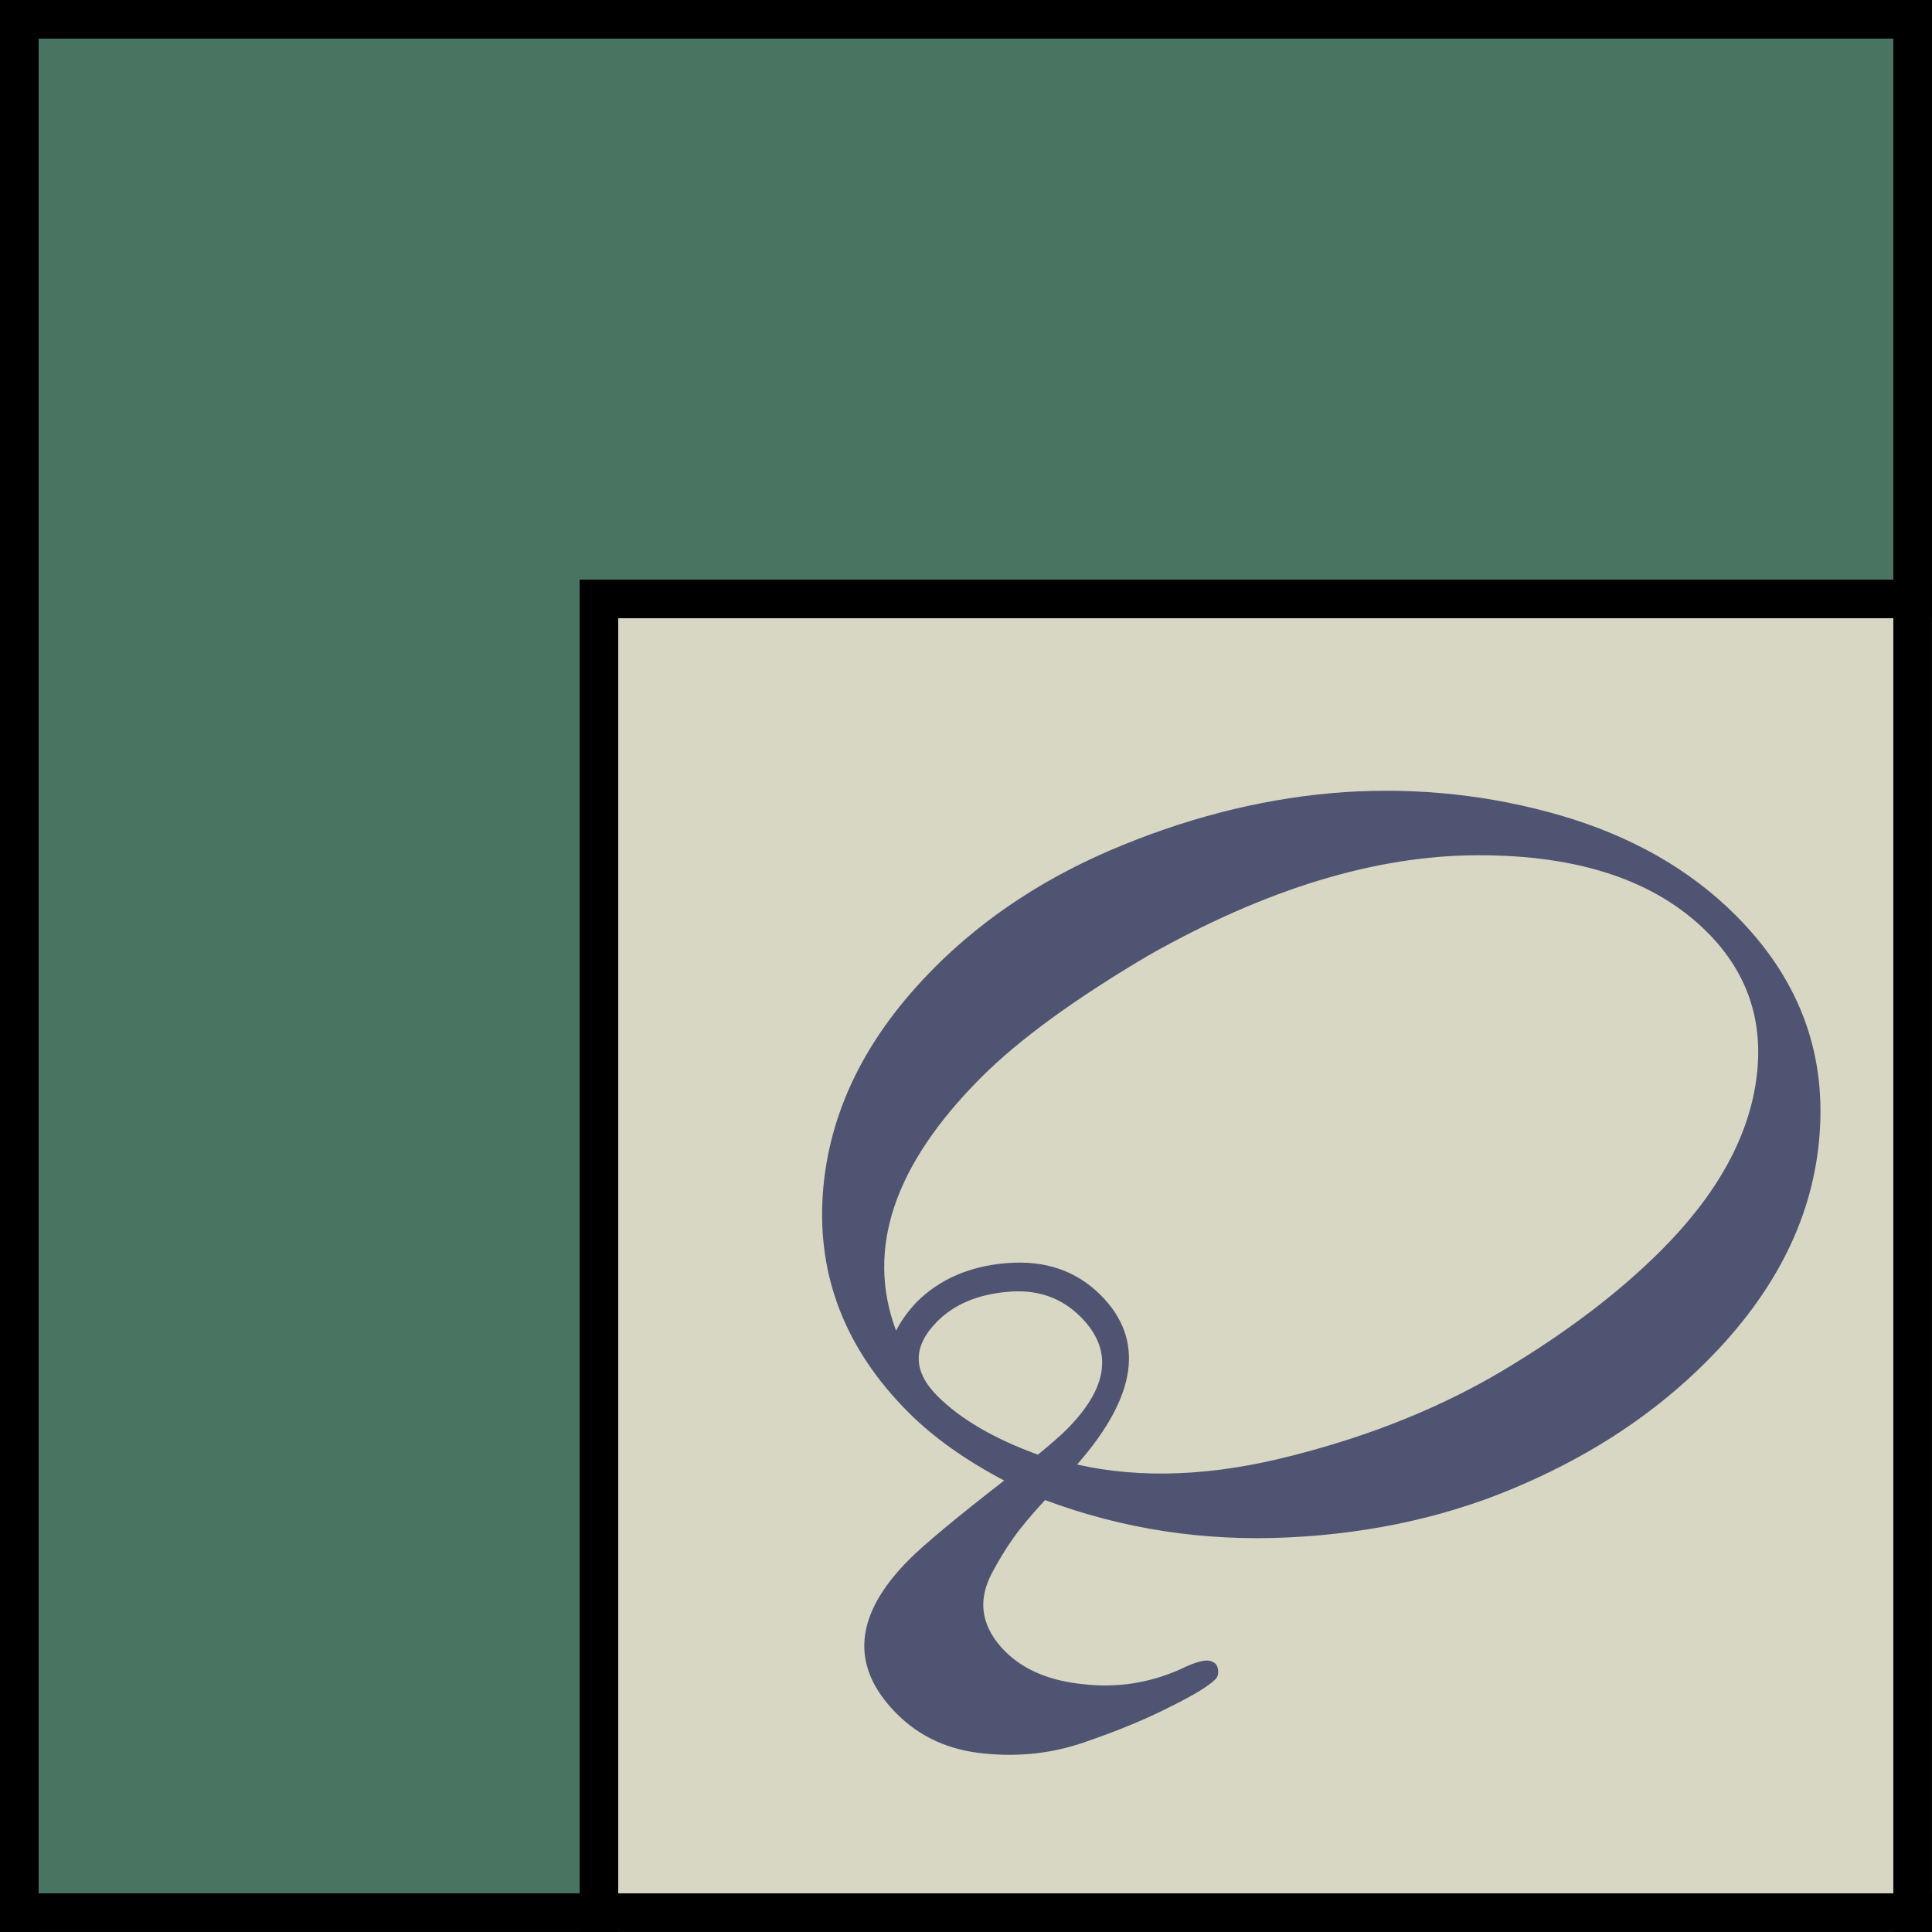
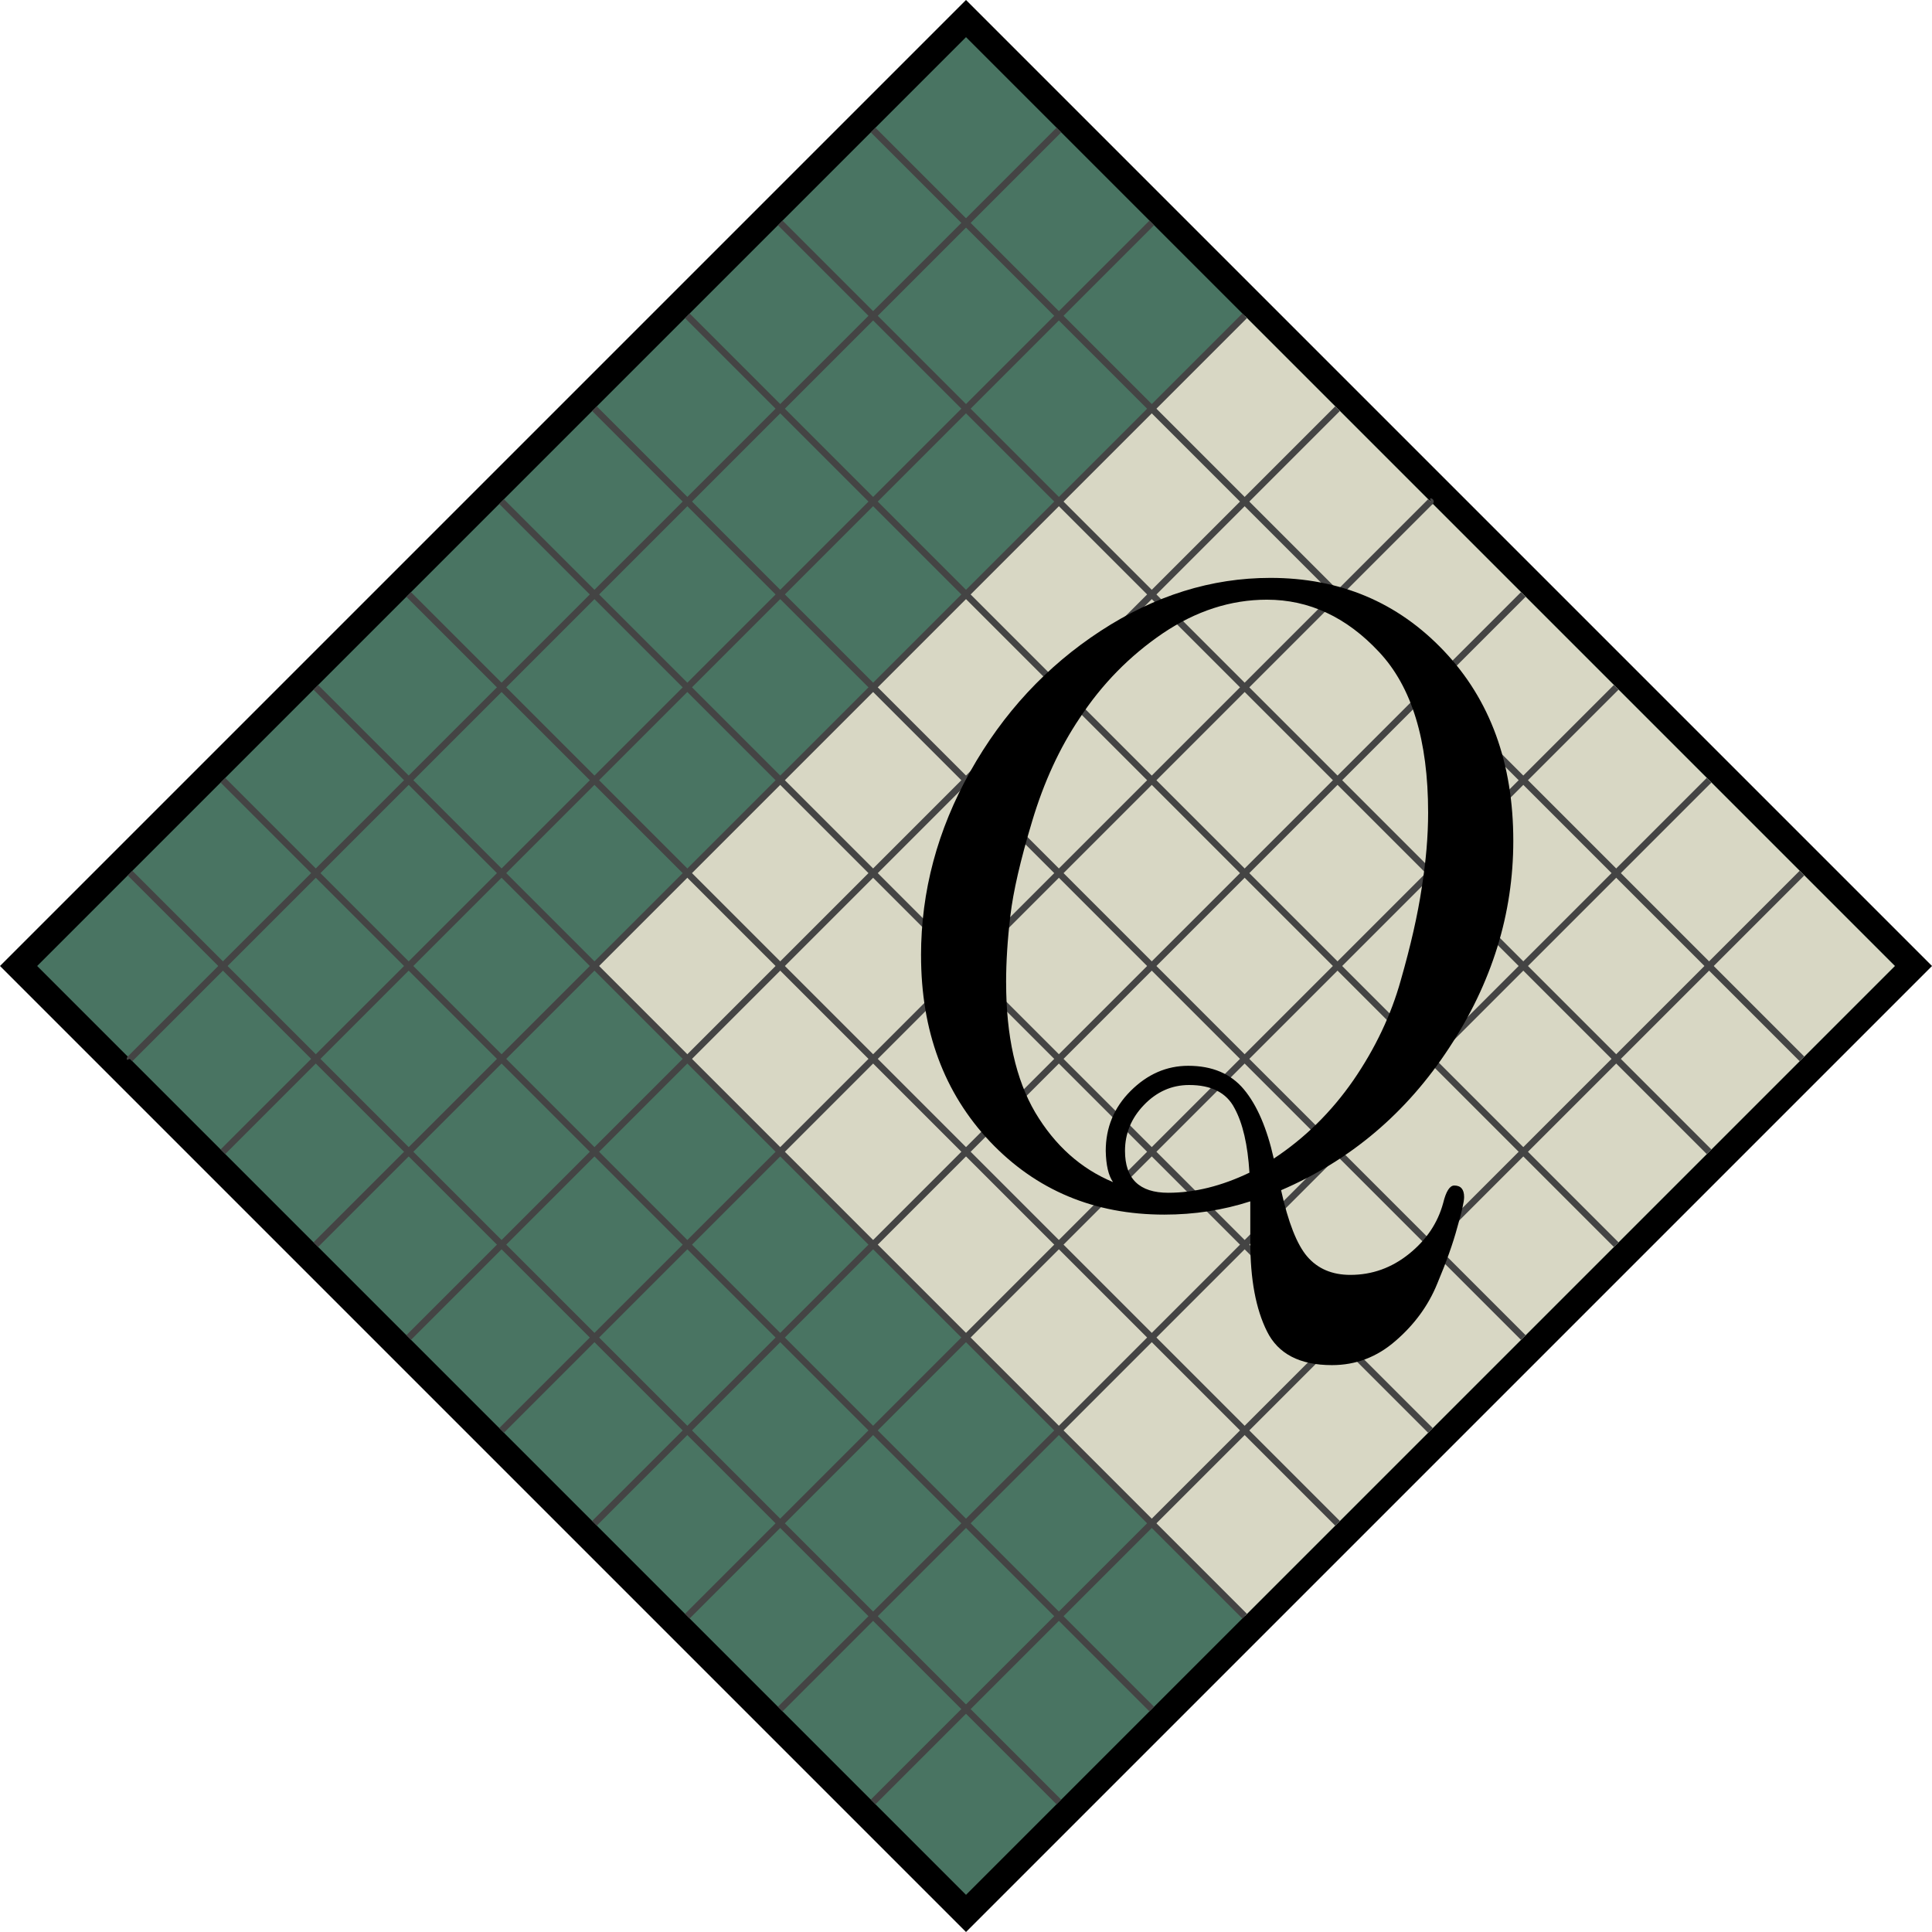
- <svg xmlns="http://www.w3.org/2000/svg" width="200" height="200" viewBox="0 0 52.917 52.917" version="1.1" id="svg5">
+ <svg xmlns="http://www.w3.org/2000/svg" width="294.156" height="294.156" viewBox="0 0 77.829 77.829" version="1.1" id="svg5">
  <defs id="defs2" />
-   <g id="layer1">
-     <rect style="fill:#497462;stroke:#000000;stroke-width:0;stroke-linecap:square;paint-order:stroke markers fill;stroke-miterlimit:4;stroke-dasharray:none;fill-opacity:1" id="rect950" width="52.917" height="52.917" x="0" y="0" />
-     <rect style="fill:#d8d7c4;stroke:#000000;stroke-width:0;stroke-linecap:square;stroke-miterlimit:4;stroke-dasharray:none;paint-order:stroke markers fill;fill-opacity:1" id="rect1054" width="37.042" height="37.042" x="15.875" y="15.875" />
-     <g aria-label="Q" id="text3484" style="font-weight:300;font-size:22.578px;line-height:1.25;font-family:Calibri;-inkscape-font-specification:'Calibri, Light';stroke-width:0.265;fill:#4e5471;fill-opacity:1">
-       <g aria-label="Q" transform="rotate(45)" id="text8137" style="font-size:35.278px;stroke-width:0.07">
-         <path d="m 36.838,0.631 q 0,-2.997 1.275,-6.012 1.275,-3.032 3.273,-5.323 2.015,-2.291 4.651,-3.738 2.653,-1.447 5.305,-1.447 3.6,0 5.839,2.584 2.239,2.567 2.239,6.632 0,2.928 -1.171,5.908 -1.154,2.98 -3.514,5.581 -2.343,2.584 -5.443,3.996 0.034,0.844 0.121,1.344 0.086,0.517 0.276,1.137 0.207,0.62 0.637,0.913 0.448,0.31 1.12,0.31 1.085,0 2.153,-0.878 1.085,-0.861 1.585,-2.153 0.241,-0.706 0.465,-0.775 0.138,-0.069 0.276,0.034 0.138,0.103 0.138,0.241 0,0.396 -0.345,1.412 -0.327,1.016 -0.947,2.291 -0.603,1.275 -1.74,2.205 -1.12,0.93 -2.463,0.93 -2.756,0 -2.756,-3.238 0,-0.878 0.31,-3.359 -1.723,0.534 -3.169,0.534 -3.635,0 -5.874,-2.549 -2.239,-2.567 -2.239,-6.58 z m 3.032,1.223 q 0,5.082 3.256,6.563 -0.138,-0.431 -0.155,-0.947 0,-1.344 0.999,-2.515 1.016,-1.189 2.429,-1.189 2.584,0 2.825,3.738 2.291,-1.447 3.996,-4.341 1.723,-2.894 2.446,-5.788 0.723,-2.894 0.723,-5.323 0,-3.204 -1.447,-5.133 -1.447,-1.929 -3.824,-1.929 -2.997,0 -5.943,2.963 -2.946,2.963 -4.427,8.303 -0.878,3.411 -0.878,5.598 z M 43.745,7.435 q 0,1.447 1.447,1.447 1.344,0 3.083,-0.81 0.069,-0.706 0.069,-1.034 0,-2.463 -1.912,-2.463 -1.137,0 -1.912,0.947 -0.775,0.93 -0.775,1.912 z" style="font-style:italic;font-weight:bold;font-family:'CMU Classical Serif';-inkscape-font-specification:'CMU Classical Serif Bold Italic'" id="path2560" />
-       </g>
-       <path style="fill:none;stroke:#000000;stroke-width:1.058;stroke-linecap:butt;stroke-linejoin:miter;stroke-miterlimit:4;stroke-dasharray:none;stroke-opacity:1" d="M 0,0.529 H 52.917" id="path860" />
-       <path style="fill:none;stroke:#000000;stroke-width:1.058;stroke-linecap:butt;stroke-linejoin:miter;stroke-miterlimit:4;stroke-dasharray:none;stroke-opacity:1" d="M 0.529,53.446 V 0.529" id="path862" />
-       <path style="fill:none;stroke:#000000;stroke-width:1.058;stroke-linecap:butt;stroke-linejoin:miter;stroke-miterlimit:4;stroke-dasharray:none;stroke-opacity:1" d="M 52.917,52.387 H 0" id="path864" />
-       <path style="fill:none;stroke:#000000;stroke-width:1.058;stroke-linecap:butt;stroke-linejoin:miter;stroke-miterlimit:4;stroke-dasharray:none;stroke-opacity:1" d="M 52.387,0.529 V 53.446" id="path866" />
-       <path style="fill:none;stroke:#000000;stroke-width:1.058;stroke-linecap:butt;stroke-linejoin:miter;stroke-miterlimit:4;stroke-dasharray:none;stroke-opacity:1" d="M 15.875,16.404 H 52.917" id="path868" />
-       <path style="fill:none;stroke:#000000;stroke-width:1.058;stroke-linecap:butt;stroke-linejoin:miter;stroke-miterlimit:4;stroke-dasharray:none;stroke-opacity:1" d="M 16.404,52.917 V 15.875" id="path870" />
+   <g id="layer1" transform="translate(11.39778,11.39778)">
+     <rect style="fill:#497462;fill-opacity:1;stroke:#000000;stroke-width:2.117;stroke-linecap:square;stroke-miterlimit:4;stroke-dasharray:none;paint-order:stroke markers fill" id="rect1164" width="52.917" height="52.917" x="-26.458" y="12.456" transform="rotate(-45)" />
+     <rect style="fill:#d8d7c4;fill-opacity:1;stroke:#000000;stroke-width:0;stroke-linecap:square;stroke-miterlimit:4;stroke-dasharray:none;paint-order:stroke markers fill" id="rect1884" width="37.042" height="37.042" x="-10.583" y="28.331" transform="rotate(-45)" />
+     <path style="fill:#f5f5f5;fill-opacity:1;stroke:#444444;stroke-width:0.265;stroke-linecap:butt;stroke-linejoin:miter;stroke-miterlimit:4;stroke-dasharray:none;stroke-opacity:1" d="M -6.159,23.775 31.258,61.193" id="path1435" />
+     <path style="fill:#f5f5f5;fill-opacity:1;stroke:#444444;stroke-width:0.265;stroke-linecap:butt;stroke-linejoin:miter;stroke-miterlimit:4;stroke-dasharray:none;stroke-opacity:1" d="M -2.418,20.033 35,57.451" id="path1437" />
+     <path style="fill:#f5f5f5;fill-opacity:1;stroke:#444444;stroke-width:0.265;stroke-linecap:butt;stroke-linejoin:miter;stroke-miterlimit:4;stroke-dasharray:none;stroke-opacity:1" d="M 1.324,16.291 38.742,53.709" id="path1439" />
+     <path style="fill:#f5f5f5;fill-opacity:1;stroke:#444444;stroke-width:0.265;stroke-linecap:butt;stroke-linejoin:miter;stroke-miterlimit:4;stroke-dasharray:none;stroke-opacity:1" d="M 42.484,49.967 5.066,12.55" id="path1441" />
+     <path style="fill:#f5f5f5;fill-opacity:1;stroke:#444444;stroke-width:0.265;stroke-linecap:butt;stroke-linejoin:miter;stroke-miterlimit:4;stroke-dasharray:none;stroke-opacity:1" d="M 8.808,8.808 46.226,46.226" id="path1443" />
+     <path style="fill:#f5f5f5;fill-opacity:1;stroke:#444444;stroke-width:0.265;stroke-linecap:butt;stroke-linejoin:miter;stroke-miterlimit:4;stroke-dasharray:none;stroke-opacity:1" d="M 49.967,42.484 12.55,5.066" id="path1445" />
+     <path style="fill:#f5f5f5;fill-opacity:1;stroke:#444444;stroke-width:0.265;stroke-linecap:butt;stroke-linejoin:miter;stroke-miterlimit:4;stroke-dasharray:none;stroke-opacity:1" d="M 16.291,1.324 53.709,38.742" id="path1447" />
+     <path style="fill:#f5f5f5;fill-opacity:1;stroke:#444444;stroke-width:0.265;stroke-linecap:butt;stroke-linejoin:miter;stroke-miterlimit:4;stroke-dasharray:none;stroke-opacity:1" d="M 57.451,35 20.033,-2.418" id="path1449" />
+     <path style="fill:#f5f5f5;fill-opacity:1;stroke:#444444;stroke-width:0.265;stroke-linecap:butt;stroke-linejoin:miter;stroke-miterlimit:4;stroke-dasharray:none;stroke-opacity:1" d="M 23.775,-6.159 61.193,31.258" id="path1451" />
+     <path style="fill:#f5f5f5;fill-opacity:1;stroke:#444444;stroke-width:0.265;stroke-linecap:butt;stroke-linejoin:miter;stroke-miterlimit:4;stroke-dasharray:none;stroke-opacity:1" d="M 61.193,23.775 23.775,61.193" id="path1453" />
+     <path style="fill:#f5f5f5;fill-opacity:1;stroke:#444444;stroke-width:0.265;stroke-linecap:butt;stroke-linejoin:miter;stroke-miterlimit:4;stroke-dasharray:none;stroke-opacity:1" d="M 20.033,57.451 57.451,20.033" id="path1455" />
+     <path style="fill:#f5f5f5;fill-opacity:1;stroke:#444444;stroke-width:0.265;stroke-linecap:butt;stroke-linejoin:miter;stroke-miterlimit:4;stroke-dasharray:none;stroke-opacity:1" d="M 53.709,16.291 16.291,53.709" id="path1457" />
+     <path style="fill:#f5f5f5;fill-opacity:1;stroke:#444444;stroke-width:0.265;stroke-linecap:butt;stroke-linejoin:miter;stroke-miterlimit:4;stroke-dasharray:none;stroke-opacity:1" d="M 12.55,49.967 49.967,12.55" id="path1459" />
+     <path style="fill:#f5f5f5;fill-opacity:1;stroke:#444444;stroke-width:0.265;stroke-linecap:butt;stroke-linejoin:miter;stroke-miterlimit:4;stroke-dasharray:none;stroke-opacity:1" d="m 46.226,8.808 c 0.451,-0.037 0.451,-0.037 0,0" id="path1461" />
+     <path style="fill:#f5f5f5;fill-opacity:1;stroke:#444444;stroke-width:0.265;stroke-linecap:butt;stroke-linejoin:miter;stroke-miterlimit:4;stroke-dasharray:none;stroke-opacity:1" d="M 8.808,46.226 46.226,8.808" id="path1463" />
+     <path style="fill:#f5f5f5;fill-opacity:1;stroke:#444444;stroke-width:0.265;stroke-linecap:butt;stroke-linejoin:miter;stroke-miterlimit:4;stroke-dasharray:none;stroke-opacity:1" d="M 42.484,5.066 5.066,42.484" id="path1465" />
+     <path style="fill:#f5f5f5;fill-opacity:1;stroke:#444444;stroke-width:0.265;stroke-linecap:butt;stroke-linejoin:miter;stroke-miterlimit:4;stroke-dasharray:none;stroke-opacity:1" d="M 1.324,38.742 38.742,1.324" id="path1467" />
+     <path style="fill:#f5f5f5;fill-opacity:1;stroke:#444444;stroke-width:0.265;stroke-linecap:butt;stroke-linejoin:miter;stroke-miterlimit:4;stroke-dasharray:none;stroke-opacity:1" d="M 35,-2.418 -2.418,35" id="path1469" />
+     <path style="fill:#f5f5f5;fill-opacity:1;stroke:#444444;stroke-width:0.265;stroke-linecap:butt;stroke-linejoin:miter;stroke-miterlimit:4;stroke-dasharray:none;stroke-opacity:1" d="m -6.159,31.258 c -0.155,-0.496 -0.155,-0.496 0,0" id="path1471" />
+     <path style="fill:#f5f5f5;fill-opacity:1;stroke:#444444;stroke-width:0.265;stroke-linecap:butt;stroke-linejoin:miter;stroke-miterlimit:4;stroke-dasharray:none;stroke-opacity:1" d="M 31.258,-6.159 -6.159,31.258" id="path1473" />
+     <g aria-label="Q" id="text2452" style="font-weight:300;font-size:35.278px;line-height:1.25;font-family:Calibri;-inkscape-font-specification:'Calibri, Light';stroke:#000000;stroke-width:0">
+       <path d="m 25.705,27.092 q 0,-3.876 1.981,-7.407 1.981,-3.531 5.254,-5.667 3.273,-2.136 6.839,-2.136 4.203,0 6.994,2.946 2.791,2.946 2.791,7.648 0,4.41 -2.584,8.337 -2.567,3.927 -6.77,5.736 0.431,1.946 1.051,2.67 0.637,0.741 1.74,0.741 1.309,0 2.36,-0.844 1.051,-0.844 1.378,-2.05 0.172,-0.706 0.448,-0.706 0.396,0 0.396,0.465 0,0.276 -0.276,1.223 -0.258,0.965 -0.81,2.274 -0.534,1.309 -1.671,2.291 -1.12,0.982 -2.567,0.982 -1.946,0 -2.618,-1.361 -0.672,-1.344 -0.672,-3.6 v -1.636 q -1.654,0.534 -3.462,0.534 -4.237,0 -7.028,-2.946 -2.773,-2.946 -2.773,-7.493 z m 3.428,1.085 q 0,3.238 1.171,5.237 1.189,1.998 3.135,2.808 -0.276,-0.396 -0.293,-1.257 0,-1.412 0.999,-2.412 1.016,-1.016 2.325,-1.016 1.447,0 2.239,0.947 0.792,0.947 1.206,2.791 1.878,-1.24 3.204,-3.152 1.326,-1.929 1.912,-4.031 0.603,-2.102 0.844,-3.721 0.258,-1.619 0.258,-3.032 0,-4.375 -1.981,-6.477 -1.964,-2.102 -4.513,-2.102 -2.188,0 -4.203,1.361 -1.998,1.361 -3.342,3.411 -1.206,1.791 -1.912,4.151 -0.706,2.343 -0.878,3.807 -0.172,1.447 -0.172,2.687 z m 4.789,6.787 q 0,1.688 1.74,1.688 1.585,0 3.273,-0.81 -0.103,-1.688 -0.603,-2.601 -0.482,-0.93 -1.826,-0.93 -1.051,0 -1.826,0.81 -0.758,0.792 -0.758,1.843 z" style="font-weight:normal;font-family:'CMU Serif Extra';-inkscape-font-specification:'CMU Serif Extra'" id="path875" />
    </g>
  </g>
</svg>
